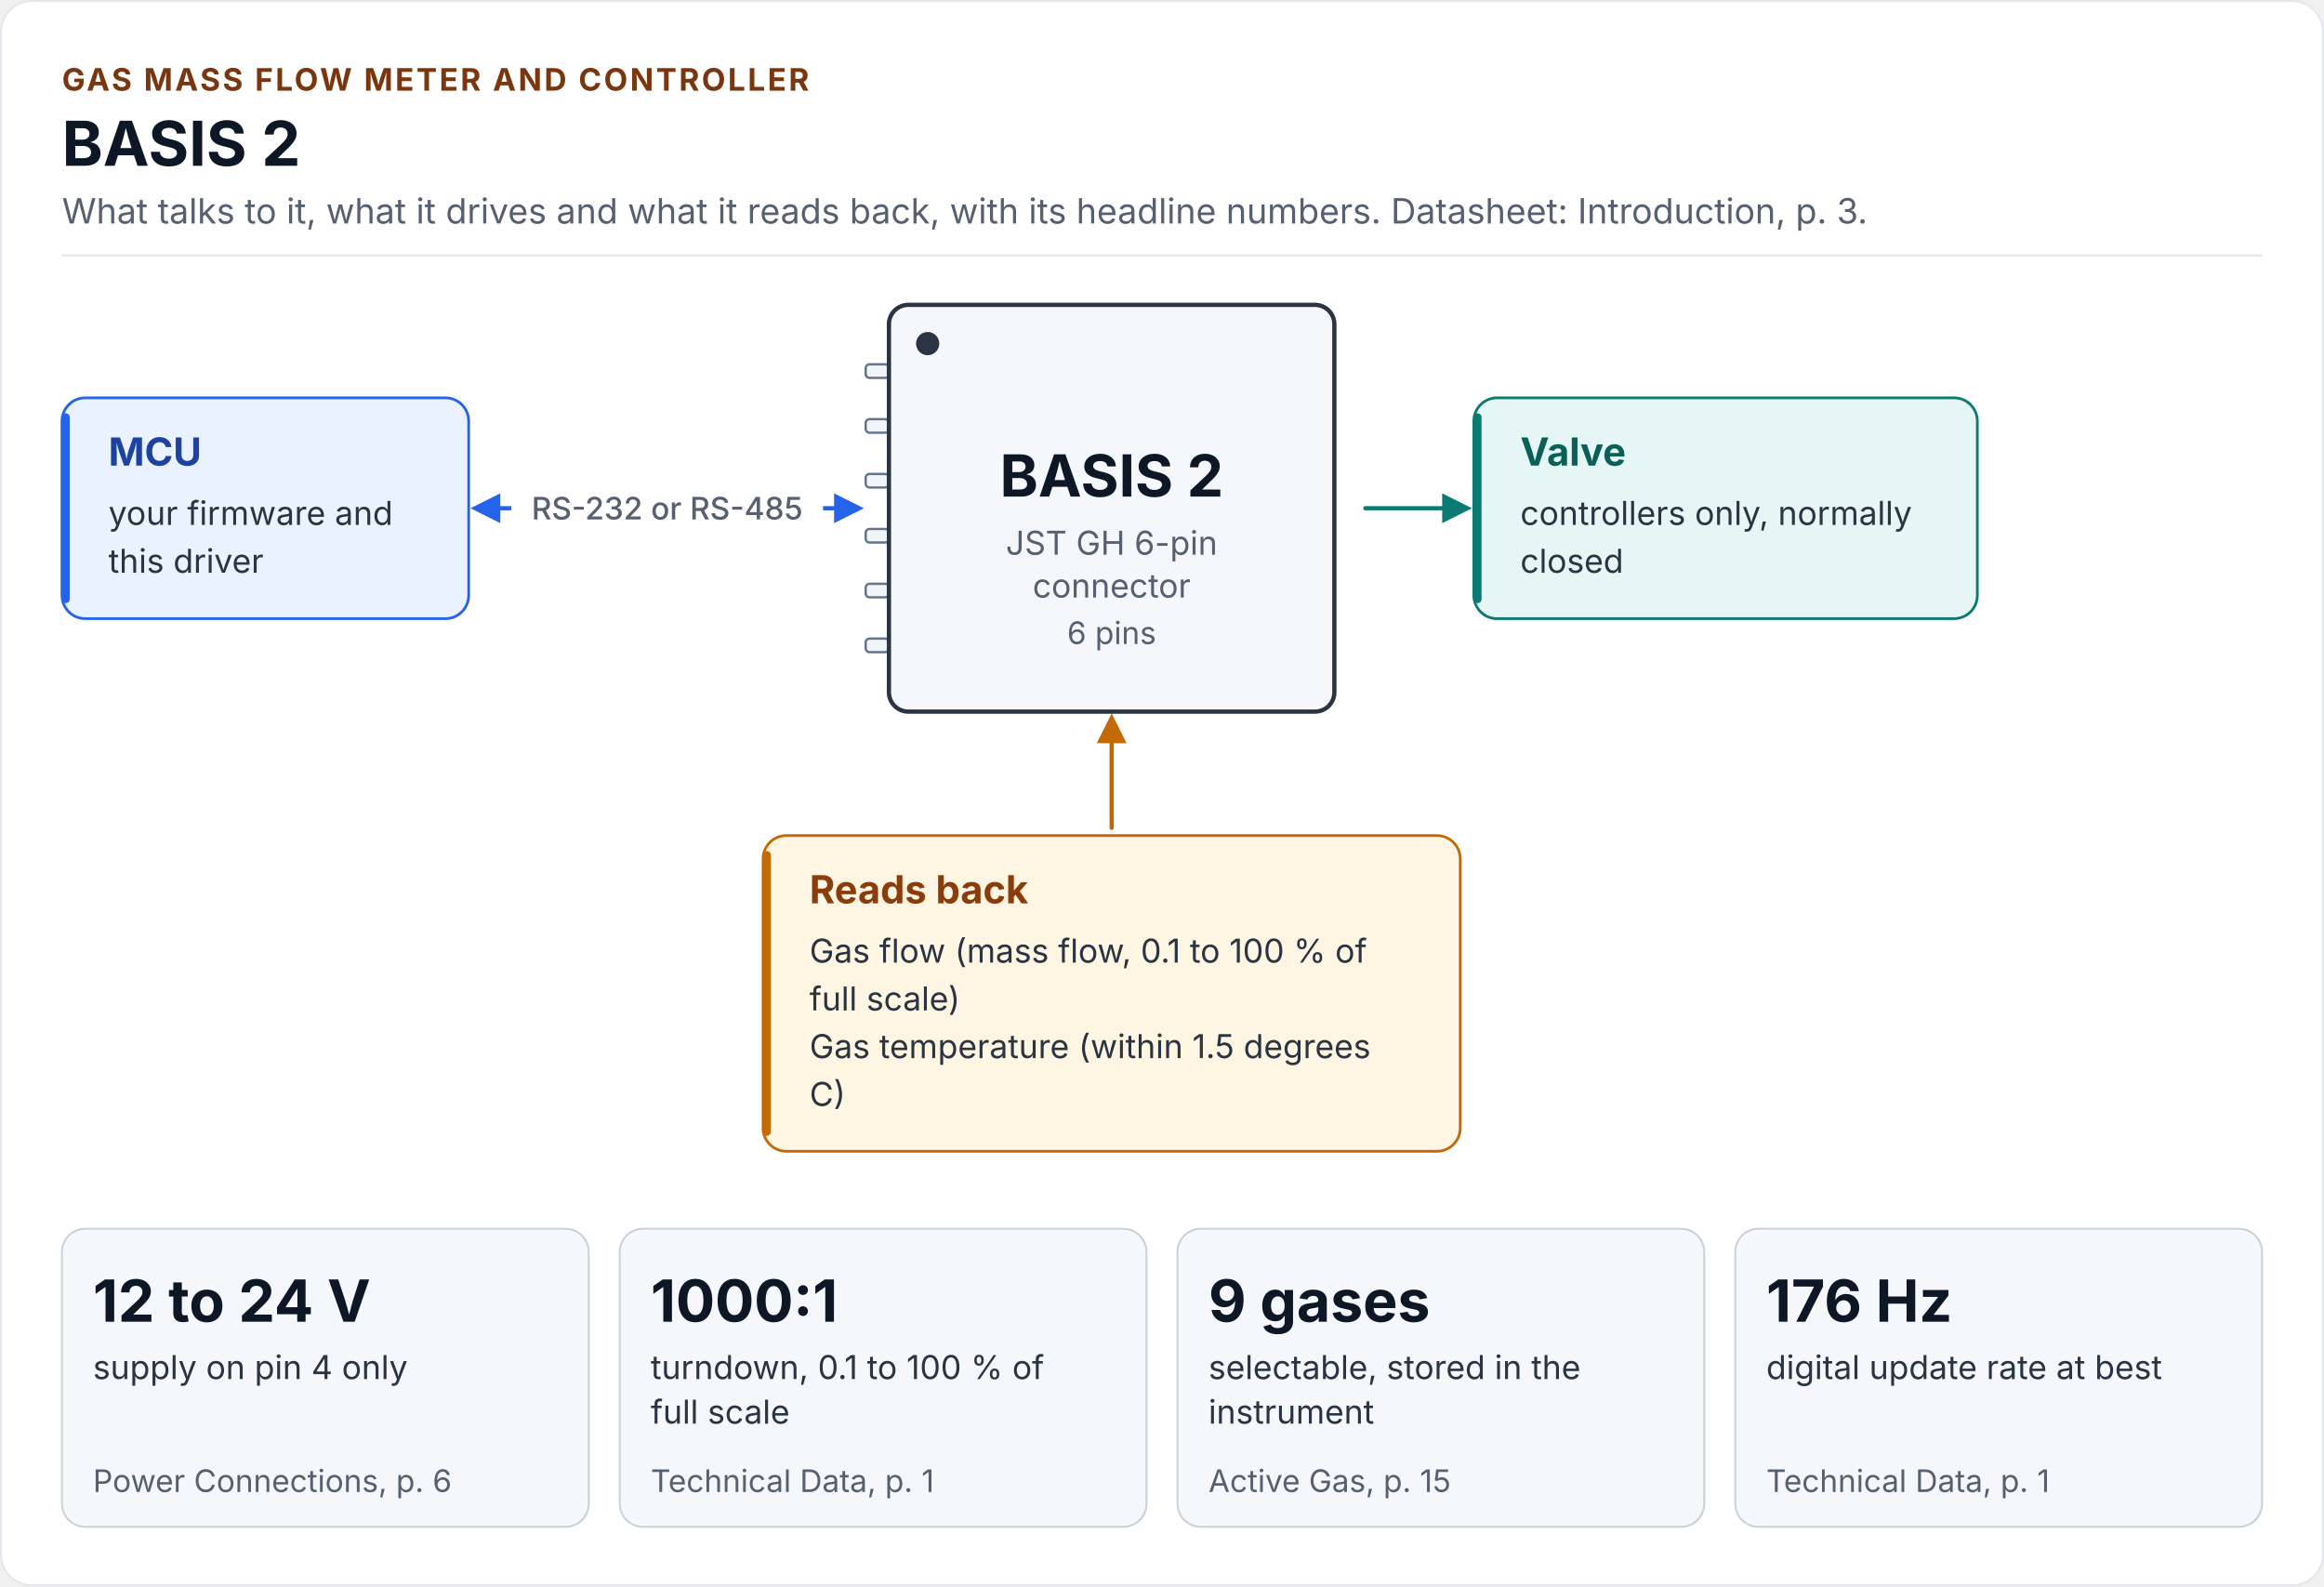
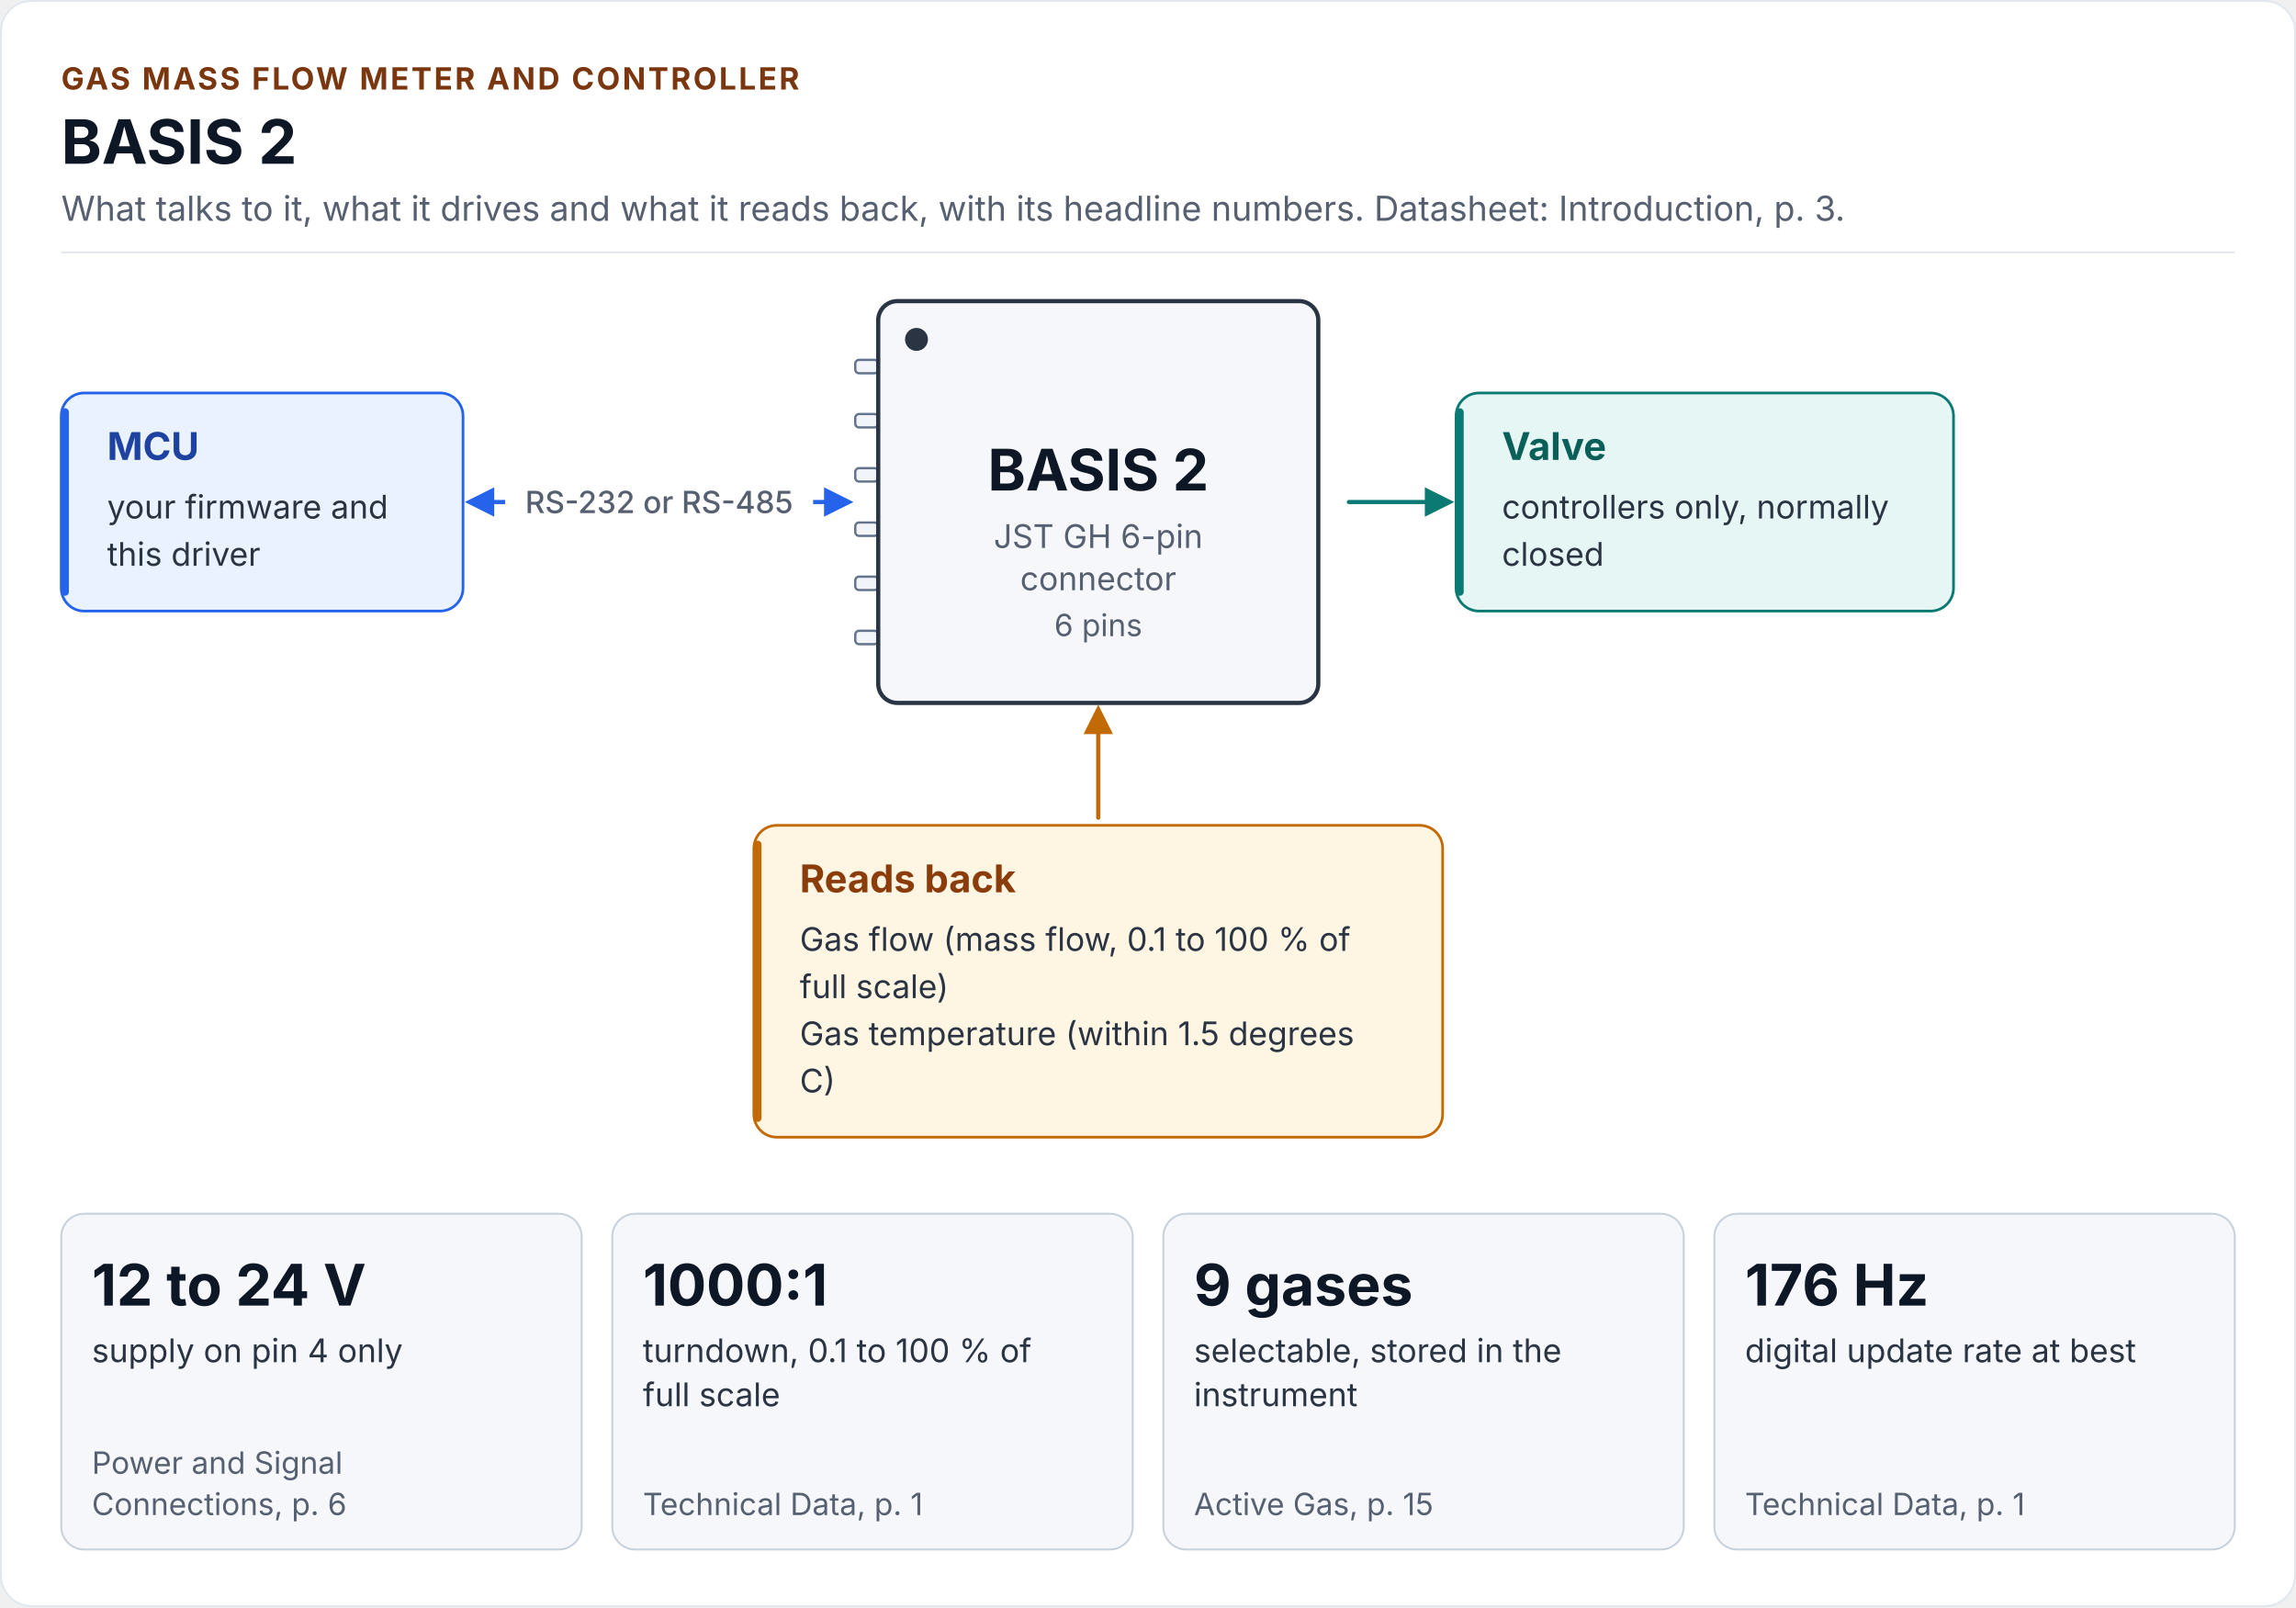
- <svg xmlns="http://www.w3.org/2000/svg" width="1200" height="819" viewBox="0 0 1200 819" role="img" aria-labelledby="chip-hero-title chip-hero-desc" font-family="Inter, 'Segoe UI', Roboto, 'Helvetica Neue', Arial, sans-serif">
+ <svg xmlns="http://www.w3.org/2000/svg" width="1200" height="840" viewBox="0 0 1200 840" role="img" aria-labelledby="chip-hero-title chip-hero-desc" font-family="Inter, 'Segoe UI', Roboto, 'Helvetica Neue', Arial, sans-serif">
  <defs>
    <marker id="fk-arrow-amber-strong" viewBox="0 0 10 10" refX="8" refY="5" markerWidth="7" markerHeight="7" orient="auto-start-reverse">
      <path d="M0 0L10 5L0 10z" fill="#C26A05" />
    </marker>
    <marker id="fk-arrow-blue-strong" viewBox="0 0 10 10" refX="8" refY="5" markerWidth="7" markerHeight="7" orient="auto-start-reverse">
      <path d="M0 0L10 5L0 10z" fill="#2563EB" />
    </marker>
    <marker id="fk-arrow-teal-strong" viewBox="0 0 10 10" refX="8" refY="5" markerWidth="7" markerHeight="7" orient="auto-start-reverse">
      <path d="M0 0L10 5L0 10z" fill="#0B7A72" />
    </marker>
  </defs>
-   <rect x="0.5" y="0.5" width="1199" height="818" rx="16" fill="#FFFFFF" stroke="#E2E7EE" />
+   <rect x="0.5" y="0.5" width="1199" height="839" rx="16" fill="#FFFFFF" stroke="#E2E7EE" />
  <text x="32" y="46.8" font-size="16" font-weight="700" letter-spacing="1.2" fill="#7A360E">GAS MASS FLOW METER AND CONTROLLER</text>
  <text x="32" y="85.6" font-size="32" font-weight="700" fill="#0E1726">BASIS 2</text>
  <text x="32" y="115.4" font-size="18" fill="#566070">What talks to it, what it drives and what it reads back, with its headline numbers. Datasheet: Introduction, p. 3.</text>
  <rect x="32" y="131.4" width="1136" height="1" fill="#E2E7EE" />
  <path d="M246 262.4 L443 262.4" fill="none" stroke="#2563EB" stroke-width="2.2" stroke-linecap="round" stroke-linejoin="round" marker-end="url(#fk-arrow-blue-strong)" marker-start="url(#fk-arrow-blue-strong)" />
  <path d="M705 262.4 L757 262.4" fill="none" stroke="#0B7A72" stroke-width="2.2" stroke-linecap="round" stroke-linejoin="round" marker-end="url(#fk-arrow-teal-strong)" />
  <path d="M574 427.4 L574 371.4" fill="none" stroke="#C26A05" stroke-width="2.2" stroke-linecap="round" stroke-linejoin="round" marker-end="url(#fk-arrow-amber-strong)" />
  <rect x="447" y="188.1" width="12" height="7" rx="2" fill="#F1F4F8" stroke="#64748B" stroke-width="1.2" />
  <rect x="447" y="216.4" width="12" height="7" rx="2" fill="#F1F4F8" stroke="#64748B" stroke-width="1.2" />
  <rect x="447" y="244.7" width="12" height="7" rx="2" fill="#F1F4F8" stroke="#64748B" stroke-width="1.2" />
  <rect x="447" y="273.1" width="12" height="7" rx="2" fill="#F1F4F8" stroke="#64748B" stroke-width="1.2" />
  <rect x="447" y="301.4" width="12" height="7" rx="2" fill="#F1F4F8" stroke="#64748B" stroke-width="1.2" />
  <rect x="447" y="329.7" width="12" height="7" rx="2" fill="#F1F4F8" stroke="#64748B" stroke-width="1.2" />
  <rect x="459" y="157.4" width="230" height="210" rx="10" fill="#F5F7FA" stroke="#2B3442" stroke-width="2.2" />
  <circle cx="479" cy="177.4" r="6" fill="#2B3442" />
  <rect x="32" y="205.4" width="210" height="114" rx="12" fill="#EAF2FF" stroke="#2563EB" stroke-width="1.4" />
  <rect x="32" y="213.4" width="4" height="98" rx="2" fill="#2563EB" />
  <rect x="761" y="205.4" width="260" height="114" rx="12" fill="#E6F6F4" stroke="#0B7A72" stroke-width="1.4" />
  <rect x="761" y="213.4" width="4" height="98" rx="2" fill="#0B7A72" />
  <rect x="394" y="431.4" width="360" height="163" rx="12" fill="#FFF5E3" stroke="#C26A05" stroke-width="1.4" />
  <rect x="394" y="439.4" width="4" height="147" rx="2" fill="#C26A05" />
-   <rect x="32" y="634.4" width="272" height="153.9" rx="12" fill="#F5F7FA" stroke="#C9D1DB" stroke-width="1" />
-   <rect x="320" y="634.4" width="272" height="153.9" rx="12" fill="#F5F7FA" stroke="#C9D1DB" stroke-width="1" />
-   <rect x="608" y="634.4" width="272" height="153.9" rx="12" fill="#F5F7FA" stroke="#C9D1DB" stroke-width="1" />
-   <rect x="896" y="634.4" width="272" height="153.9" rx="12" fill="#F5F7FA" stroke="#C9D1DB" stroke-width="1" />
+   <rect x="32" y="634.4" width="272" height="175.5" rx="12" fill="#F5F7FA" stroke="#C9D1DB" stroke-width="1" />
+   <rect x="320" y="634.4" width="272" height="175.5" rx="12" fill="#F5F7FA" stroke="#C9D1DB" stroke-width="1" />
+   <rect x="608" y="634.4" width="272" height="175.5" rx="12" fill="#F5F7FA" stroke="#C9D1DB" stroke-width="1" />
+   <rect x="896" y="634.4" width="272" height="175.5" rx="12" fill="#F5F7FA" stroke="#C9D1DB" stroke-width="1" />
  <text x="574" y="256.4" font-size="30" font-weight="700" text-anchor="middle" fill="#0E1726">BASIS 2</text>
  <text x="574" y="286.4" font-size="17" text-anchor="middle" fill="#566070">JST GH 6-pin</text>
  <text x="574" y="308.5" font-size="17" text-anchor="middle" fill="#566070">connector</text>
  <text x="574" y="332.5" font-size="16" text-anchor="middle" fill="#566070">6 pins</text>
  <text x="56" y="240.4" font-size="20" font-weight="700" fill="#1E429F">MCU</text>
  <text x="56" y="271" font-size="17" fill="#2B3442">your firmware and</text>
  <text x="56" y="295.7" font-size="17" fill="#2B3442">this driver</text>
  <rect x="264" y="250.4" width="161" height="24" rx="12" fill="#FFFFFF" />
  <text x="344.5" y="268.2" font-size="16" font-weight="500" text-anchor="middle" fill="#566070">RS-232 or RS-485</text>
  <text x="785" y="240.4" font-size="20" font-weight="700" fill="#0B5F59">Valve</text>
  <text x="785" y="271" font-size="17" fill="#2B3442">controllers only, normally</text>
  <text x="785" y="295.7" font-size="17" fill="#2B3442">closed</text>
  <text x="418" y="466.4" font-size="20" font-weight="700" fill="#8A3C0B">Reads back</text>
  <text x="418" y="497" font-size="17" fill="#2B3442">Gas flow (mass flow, 0.1 to 100 % of</text>
  <text x="418" y="521.7" font-size="17" fill="#2B3442">full scale)</text>
  <text x="418" y="546.3" font-size="17" fill="#2B3442">Gas temperature (within 1.5 degrees</text>
  <text x="418" y="571" font-size="17" fill="#2B3442">C)</text>
  <text x="48" y="682.4" font-size="30" font-weight="700" fill="#0E1726">12 to 24 V</text>
  <text x="48" y="712" font-size="17" fill="#2B3442">supply on pin 4 only</text>
-   <text x="48" y="770.3" font-size="16" fill="#566070">Power Connections, p. 6</text>
+   <text x="48" y="770.3" font-size="16" fill="#566070">Power and Signal</text>
+   <text x="48" y="791.9" font-size="16" fill="#566070">Connections, p. 6</text>
  <text x="336" y="682.4" font-size="30" font-weight="700" fill="#0E1726">1000:1</text>
  <text x="336" y="712" font-size="17" fill="#2B3442">turndown, 0.1 to 100 % of</text>
  <text x="336" y="735" font-size="17" fill="#2B3442">full scale</text>
-   <text x="336" y="770.3" font-size="16" fill="#566070">Technical Data, p. 1</text>
+   <text x="336" y="791.9" font-size="16" fill="#566070">Technical Data, p. 1</text>
  <text x="624" y="682.4" font-size="30" font-weight="700" fill="#0E1726">9 gases</text>
  <text x="624" y="712" font-size="17" fill="#2B3442">selectable, stored in the</text>
  <text x="624" y="735" font-size="17" fill="#2B3442">instrument</text>
-   <text x="624" y="770.3" font-size="16" fill="#566070">Active Gas, p. 15</text>
+   <text x="624" y="791.9" font-size="16" fill="#566070">Active Gas, p. 15</text>
  <text x="912" y="682.4" font-size="30" font-weight="700" fill="#0E1726">176 Hz</text>
  <text x="912" y="712" font-size="17" fill="#2B3442">digital update rate at best</text>
-   <text x="912" y="770.3" font-size="16" fill="#566070">Technical Data, p. 1</text>
+   <text x="912" y="791.9" font-size="16" fill="#566070">Technical Data, p. 1</text>
</svg>
